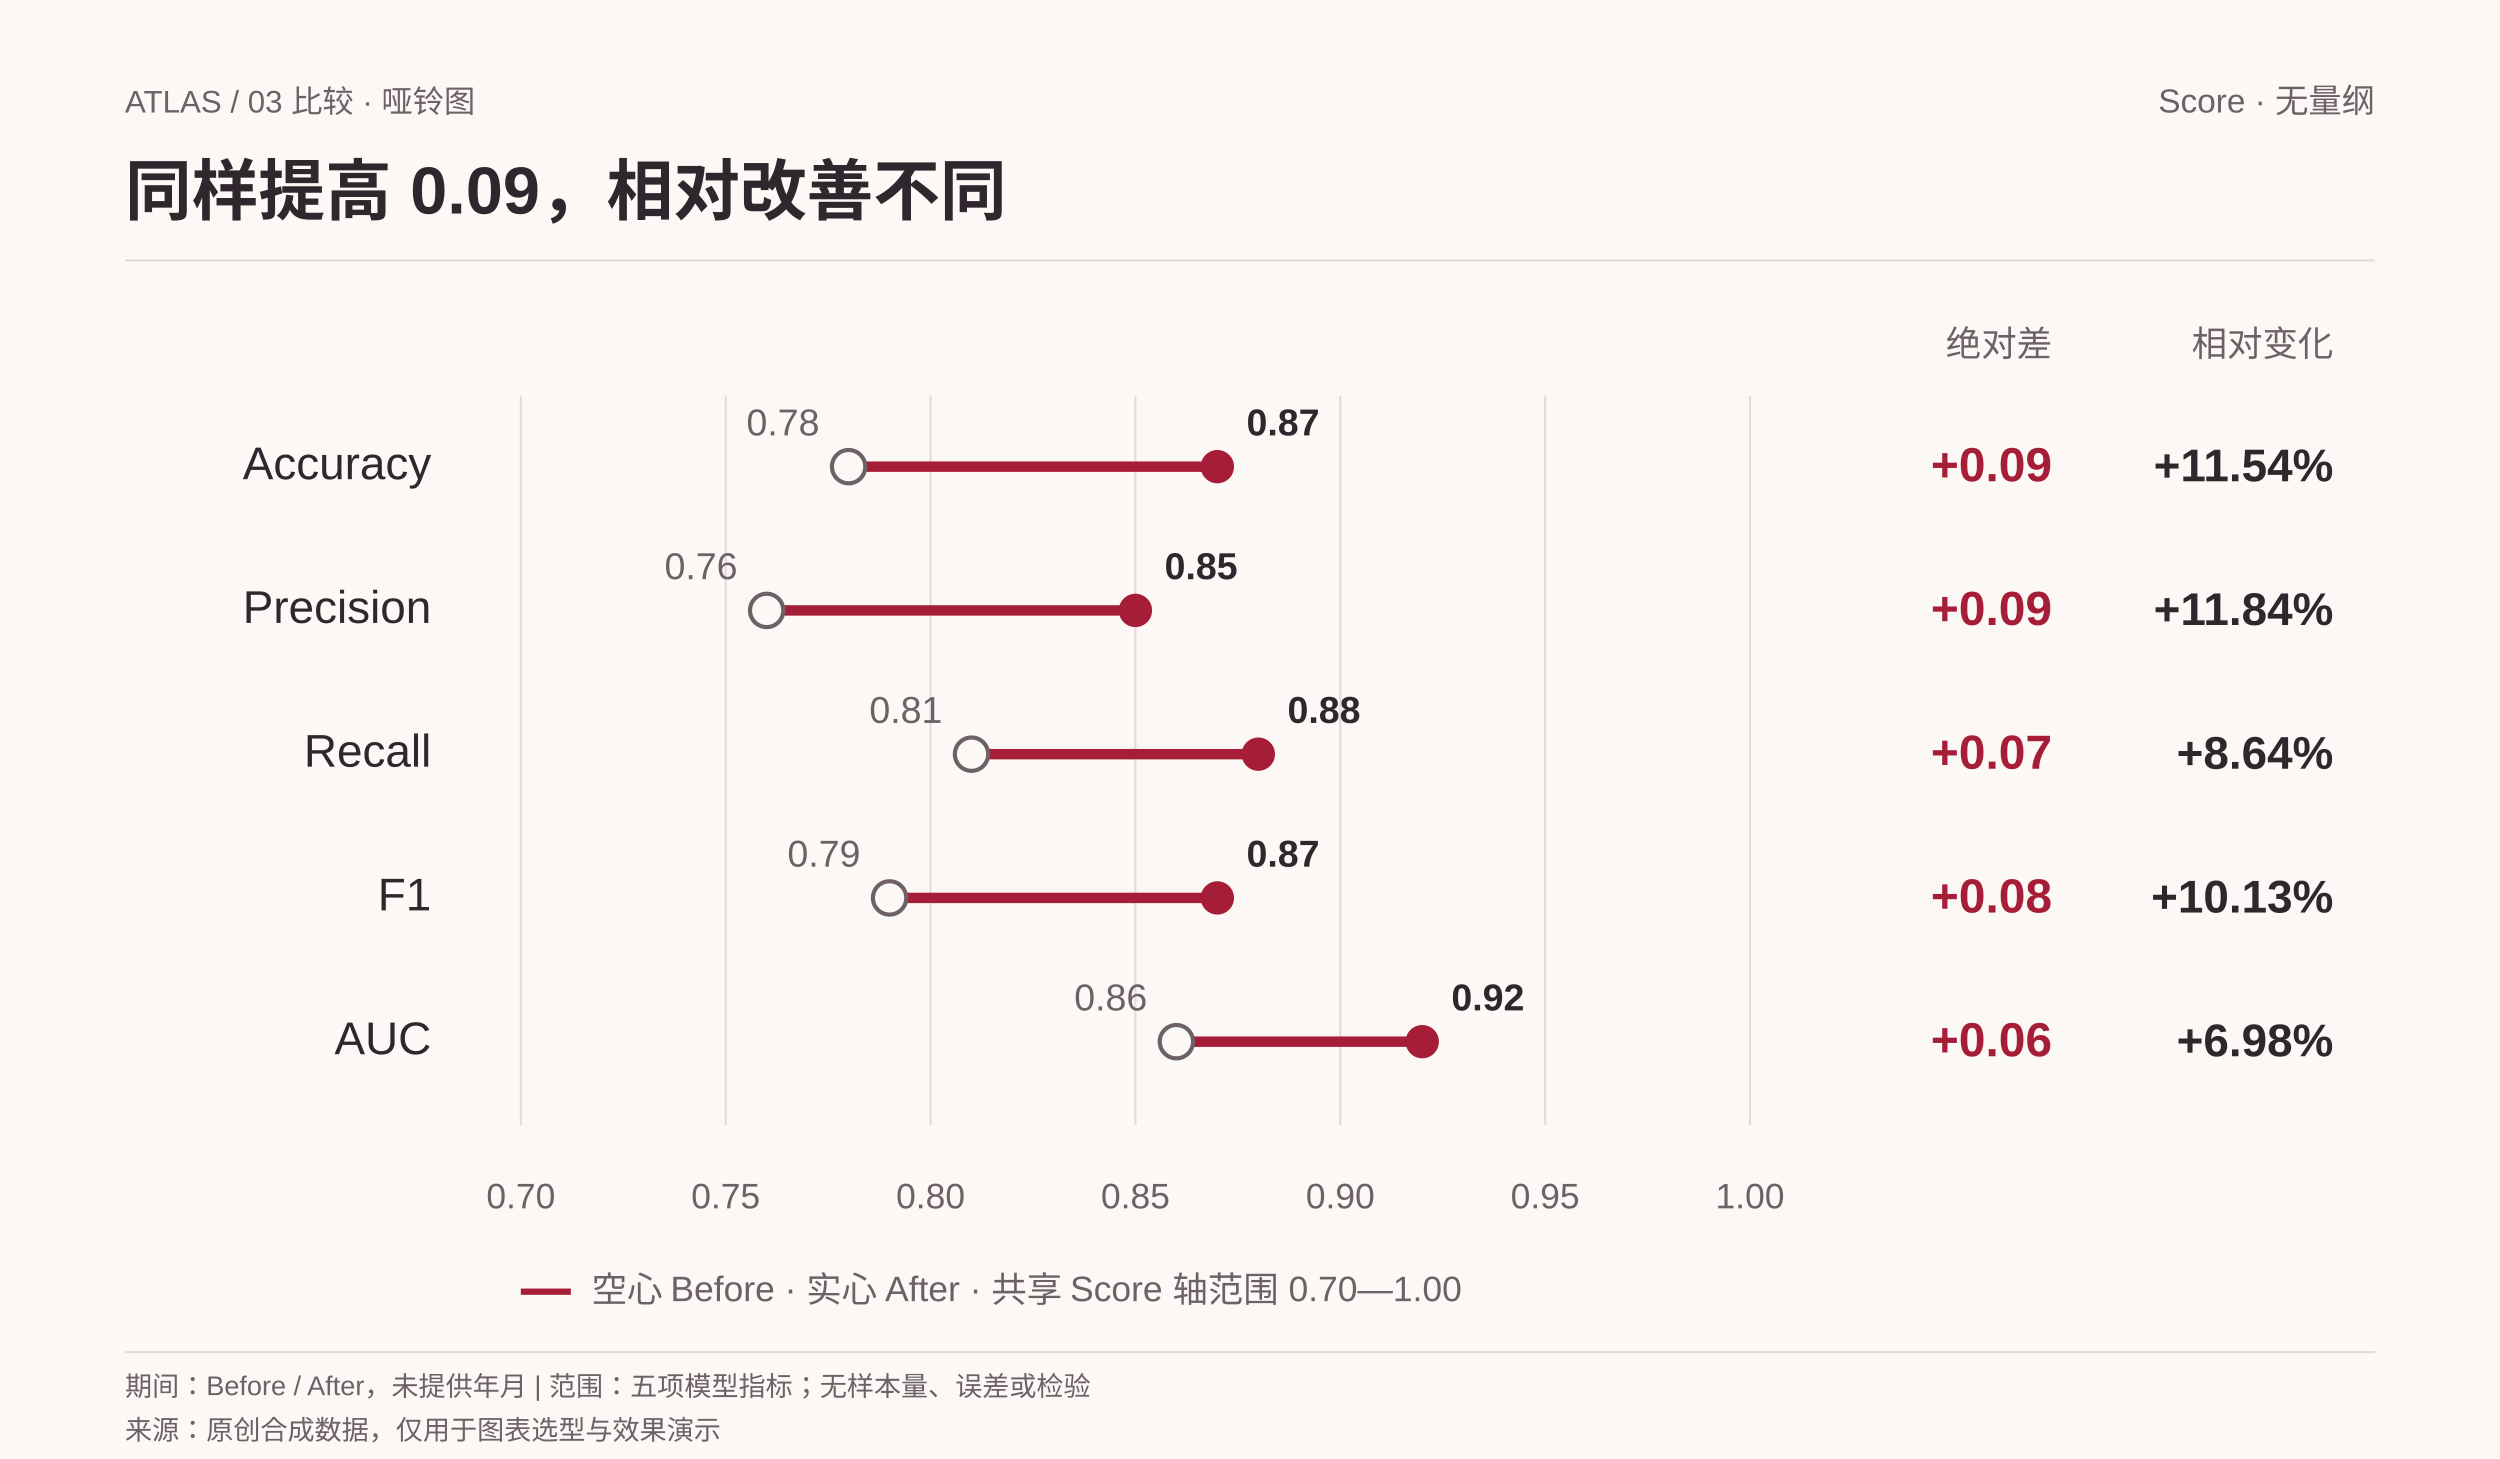
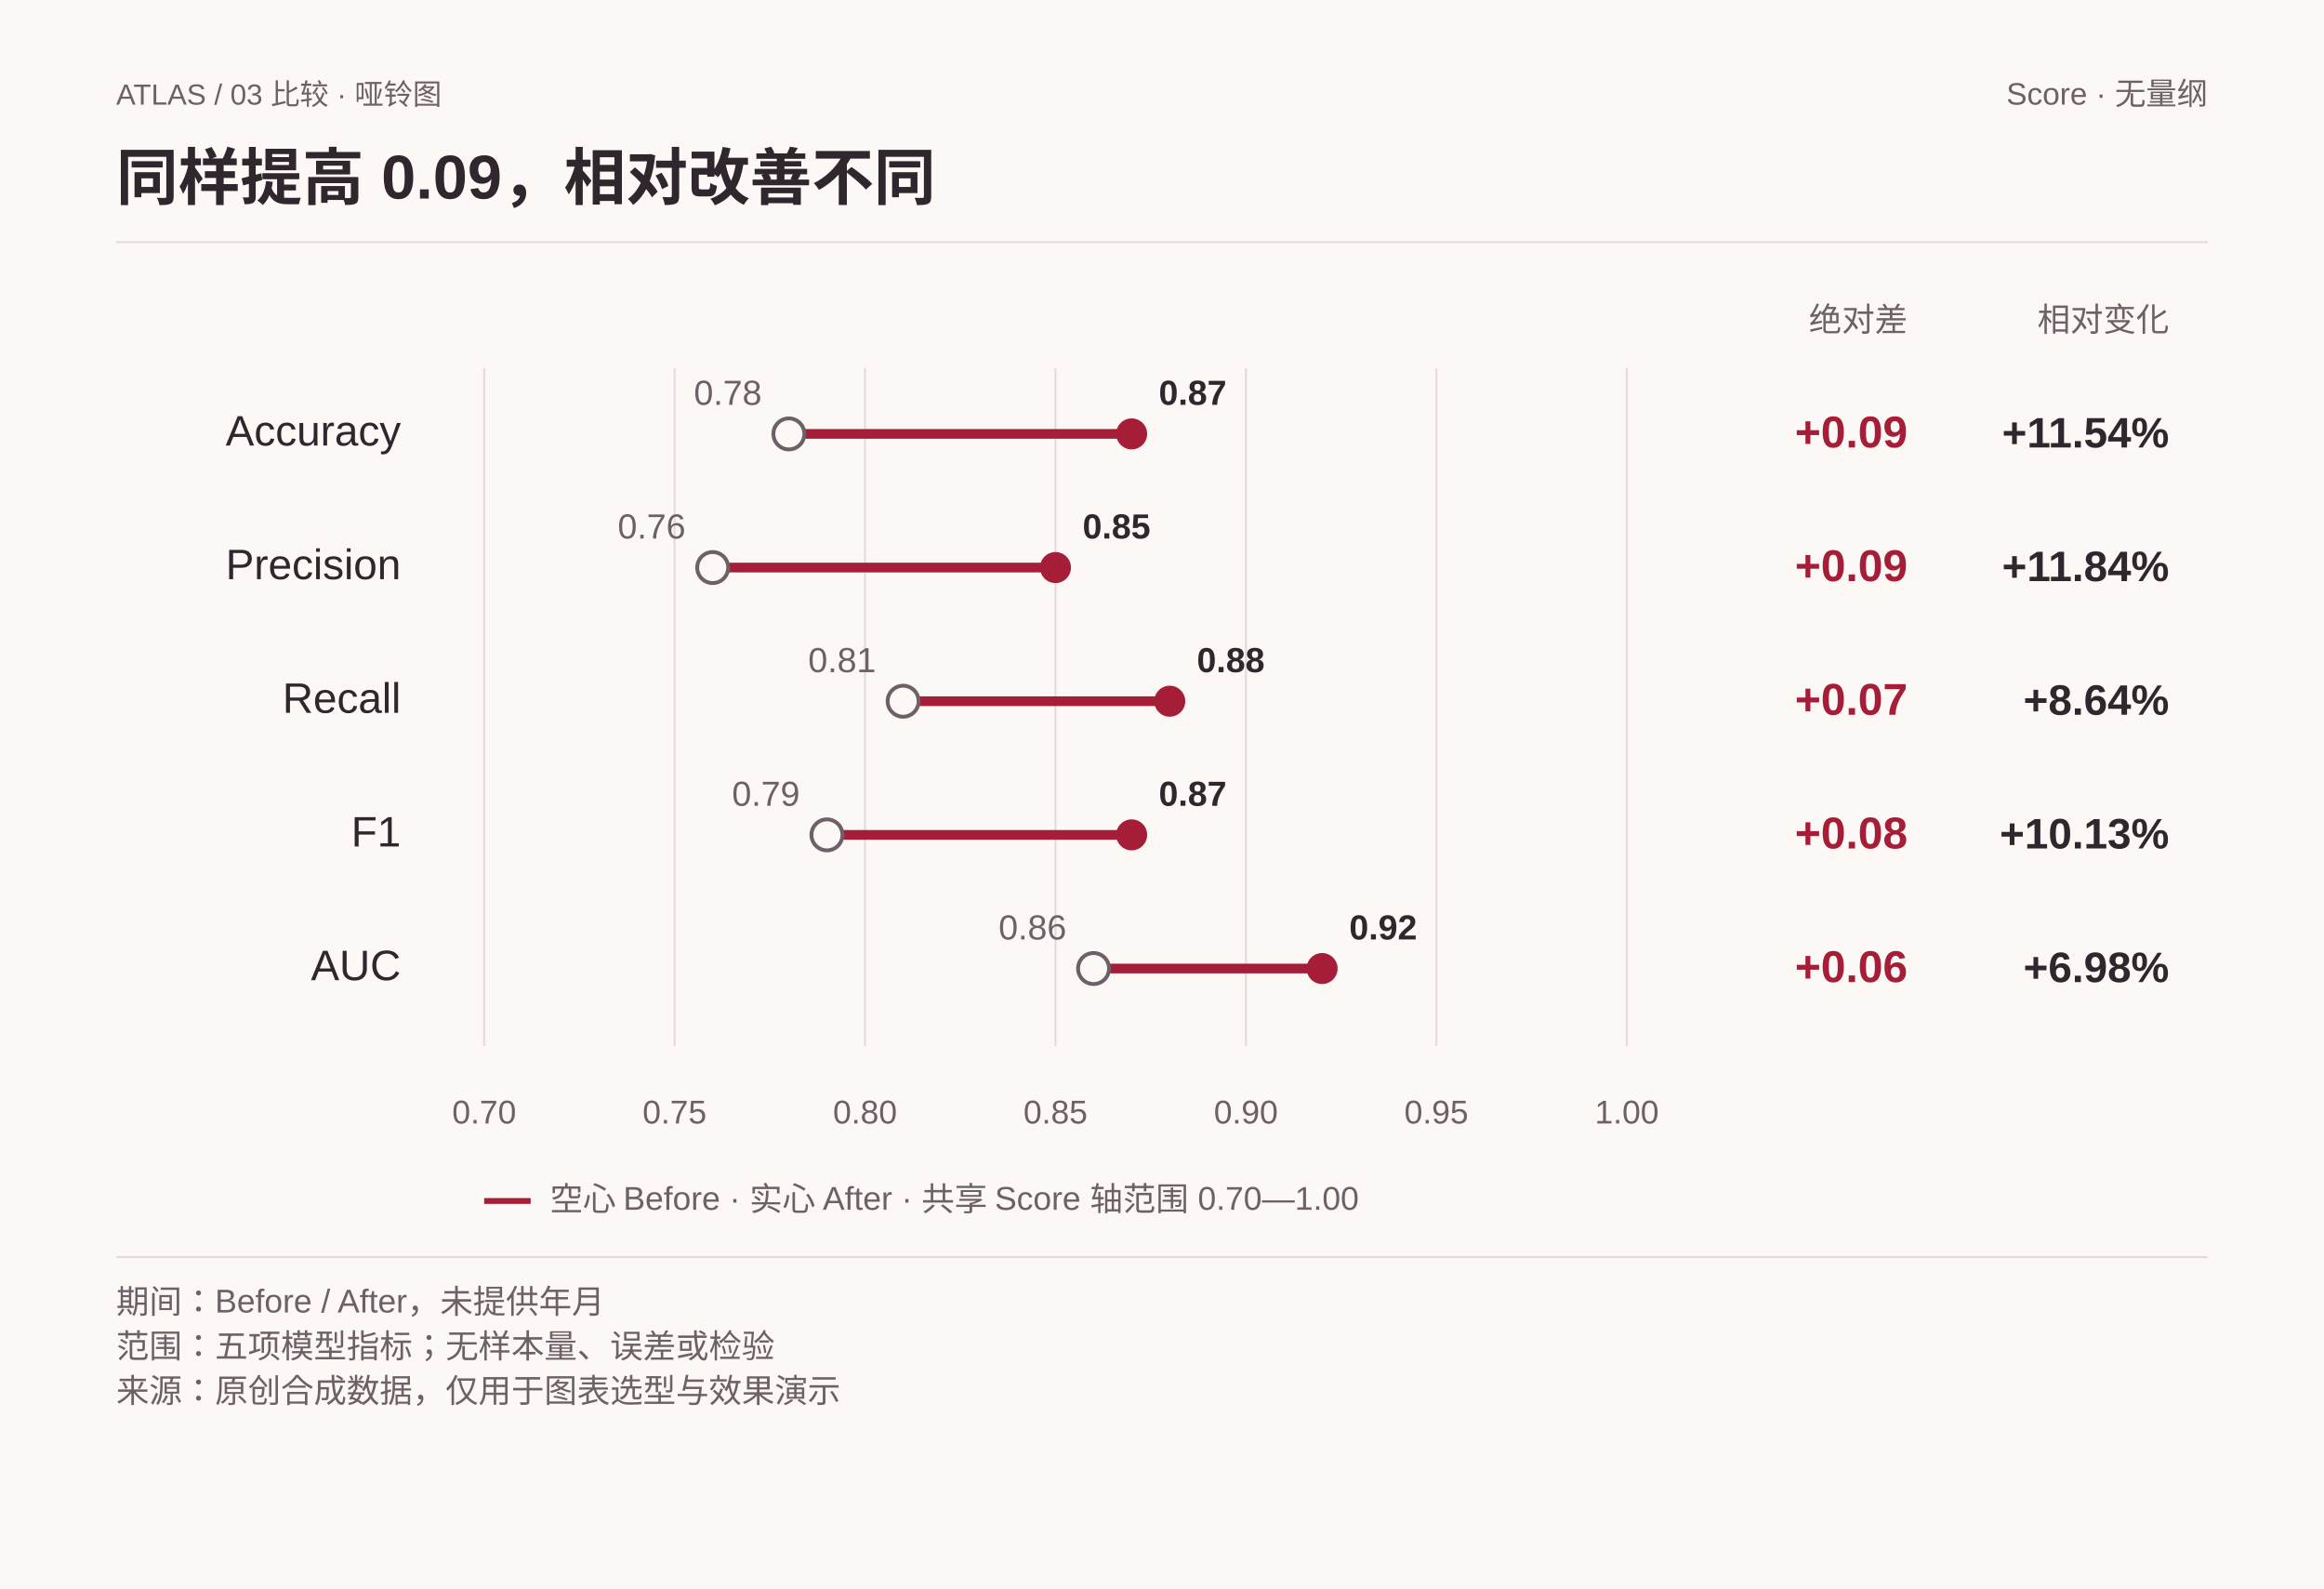
- <svg xmlns="http://www.w3.org/2000/svg" viewBox="0 0 1200 700" width="1200" height="700" role="img" aria-labelledby="title-dumbbell desc-dumbbell">
+ <svg xmlns="http://www.w3.org/2000/svg" viewBox="0 0 1200 820" width="1200" height="820" role="img" aria-labelledby="title-dumbbell desc-dumbbell">
  <g font-family="Arial, Microsoft YaHei, sans-serif">
-     <rect x="0" y="0" width="1200" height="700" fill="#FBF8F5" stroke="none" stroke-width="1" rx="0" />
+     <rect x="0" y="0" width="1200" height="820" fill="#FBF8F5" stroke="none" stroke-width="1" rx="0" />
    <text x="60" y="54" font-size="15" fill="#6E6067" text-anchor="start" font-weight="400">ATLAS / 03     比较 · 哑铃图</text>
    <text x="60" y="103" font-size="32" fill="#30262D" text-anchor="start" font-weight="700">同样提高 0.09，相对改善不同</text>
    <text x="1140" y="54" font-size="16" fill="#6E6067" text-anchor="end" font-weight="400">Score · 无量纲</text>
    <line x1="60" y1="125" x2="1140" y2="125" stroke="#E4D9DC" stroke-width="1" />
    <line x1="250" y1="190" x2="250" y2="540" stroke="#E4D9DC" stroke-width="1" />
    <text x="250" y="580" font-size="17" fill="#6E6067" text-anchor="middle" font-weight="400">0.70</text>
    <line x1="348.333" y1="190" x2="348.333" y2="540" stroke="#E4D9DC" stroke-width="1" />
    <text x="348.333" y="580" font-size="17" fill="#6E6067" text-anchor="middle" font-weight="400">0.75</text>
    <line x1="446.667" y1="190" x2="446.667" y2="540" stroke="#E4D9DC" stroke-width="1" />
    <text x="446.667" y="580" font-size="17" fill="#6E6067" text-anchor="middle" font-weight="400">0.80</text>
    <line x1="545" y1="190" x2="545" y2="540" stroke="#E4D9DC" stroke-width="1" />
    <text x="545" y="580" font-size="17" fill="#6E6067" text-anchor="middle" font-weight="400">0.85</text>
    <line x1="643.333" y1="190" x2="643.333" y2="540" stroke="#E4D9DC" stroke-width="1" />
    <text x="643.333" y="580" font-size="17" fill="#6E6067" text-anchor="middle" font-weight="400">0.90</text>
    <line x1="741.667" y1="190" x2="741.667" y2="540" stroke="#E4D9DC" stroke-width="1" />
    <text x="741.667" y="580" font-size="17" fill="#6E6067" text-anchor="middle" font-weight="400">0.95</text>
    <line x1="840" y1="190" x2="840" y2="540" stroke="#E4D9DC" stroke-width="1" />
    <text x="840" y="580" font-size="17" fill="#6E6067" text-anchor="middle" font-weight="400">1.00</text>
    <text x="985" y="171" font-size="17" fill="#6E6067" text-anchor="end" font-weight="400">绝对差</text>
    <text x="1120" y="171" font-size="17" fill="#6E6067" text-anchor="end" font-weight="400">相对变化</text>
    <text x="207" y="230" font-size="22" fill="#30262D" text-anchor="end" font-weight="400">Accuracy</text>
    <g data-key="0" opacity="1">
      <line x1="407.333" y1="224" x2="584.333" y2="224" stroke="#A51D36" stroke-width="5" />
      <circle cx="407.333" cy="224" r="8" fill="#FBF8F5" stroke="#6E6067" stroke-width="2" />
      <circle cx="584.333" cy="224" r="8" fill="#A51D36" stroke="none" stroke-width="1" />
      <text x="393.333" y="209" font-size="18" fill="#6E6067" text-anchor="end" font-weight="400">0.78</text>
      <text x="598.333" y="209" font-size="18" fill="#30262D" text-anchor="start" font-weight="600">0.87</text>
      <text x="985" y="231" font-size="23" fill="#A51D36" text-anchor="end" font-weight="600">+0.09</text>
      <text x="1120" y="231" font-size="22" fill="#30262D" text-anchor="end" font-weight="600">+11.54%</text>
    </g>
    <text x="207" y="299" font-size="22" fill="#30262D" text-anchor="end" font-weight="400">Precision</text>
    <g data-key="1" opacity="1">
      <line x1="368" y1="293" x2="545" y2="293" stroke="#A51D36" stroke-width="5" />
      <circle cx="368" cy="293" r="8" fill="#FBF8F5" stroke="#6E6067" stroke-width="2" />
      <circle cx="545" cy="293" r="8" fill="#A51D36" stroke="none" stroke-width="1" />
      <text x="354" y="278" font-size="18" fill="#6E6067" text-anchor="end" font-weight="400">0.76</text>
      <text x="559" y="278" font-size="18" fill="#30262D" text-anchor="start" font-weight="600">0.85</text>
      <text x="985" y="300" font-size="23" fill="#A51D36" text-anchor="end" font-weight="600">+0.09</text>
      <text x="1120" y="300" font-size="22" fill="#30262D" text-anchor="end" font-weight="600">+11.84%</text>
    </g>
    <text x="207" y="368" font-size="22" fill="#30262D" text-anchor="end" font-weight="400">Recall</text>
    <g data-key="2" opacity="1">
      <line x1="466.333" y1="362" x2="604" y2="362" stroke="#A51D36" stroke-width="5" />
      <circle cx="466.333" cy="362" r="8" fill="#FBF8F5" stroke="#6E6067" stroke-width="2" />
      <circle cx="604" cy="362" r="8" fill="#A51D36" stroke="none" stroke-width="1" />
      <text x="452.333" y="347" font-size="18" fill="#6E6067" text-anchor="end" font-weight="400">0.81</text>
      <text x="618" y="347" font-size="18" fill="#30262D" text-anchor="start" font-weight="600">0.88</text>
      <text x="985" y="369" font-size="23" fill="#A51D36" text-anchor="end" font-weight="600">+0.07</text>
      <text x="1120" y="369" font-size="22" fill="#30262D" text-anchor="end" font-weight="600">+8.64%</text>
    </g>
    <text x="207" y="437" font-size="22" fill="#30262D" text-anchor="end" font-weight="400">F1</text>
    <g data-key="3" opacity="1">
      <line x1="427" y1="431" x2="584.333" y2="431" stroke="#A51D36" stroke-width="5" />
      <circle cx="427" cy="431" r="8" fill="#FBF8F5" stroke="#6E6067" stroke-width="2" />
      <circle cx="584.333" cy="431" r="8" fill="#A51D36" stroke="none" stroke-width="1" />
      <text x="413" y="416" font-size="18" fill="#6E6067" text-anchor="end" font-weight="400">0.79</text>
      <text x="598.333" y="416" font-size="18" fill="#30262D" text-anchor="start" font-weight="600">0.87</text>
      <text x="985" y="438" font-size="23" fill="#A51D36" text-anchor="end" font-weight="600">+0.08</text>
      <text x="1120" y="438" font-size="22" fill="#30262D" text-anchor="end" font-weight="600">+10.13%</text>
    </g>
    <text x="207" y="506" font-size="22" fill="#30262D" text-anchor="end" font-weight="400">AUC</text>
    <g data-key="4" opacity="1">
      <line x1="564.667" y1="500" x2="682.667" y2="500" stroke="#A51D36" stroke-width="5" />
      <circle cx="564.667" cy="500" r="8" fill="#FBF8F5" stroke="#6E6067" stroke-width="2" />
      <circle cx="682.667" cy="500" r="8" fill="#A51D36" stroke="none" stroke-width="1" />
      <text x="550.667" y="485" font-size="18" fill="#6E6067" text-anchor="end" font-weight="400">0.86</text>
      <text x="696.667" y="485" font-size="18" fill="#30262D" text-anchor="start" font-weight="600">0.92</text>
      <text x="985" y="507" font-size="23" fill="#A51D36" text-anchor="end" font-weight="600">+0.06</text>
      <text x="1120" y="507" font-size="22" fill="#30262D" text-anchor="end" font-weight="600">+6.98%</text>
    </g>
    <line x1="250" y1="620" x2="274" y2="620" stroke="#A51D36" stroke-width="3" />
    <text x="284" y="625" font-size="17" fill="#6E6067" text-anchor="start" font-weight="400">空心 Before · 实心 After · 共享 Score 轴范围 0.70—1.00</text>
    <line x1="60" y1="649" x2="1140" y2="649" stroke="#E4D9DC" stroke-width="1" />
-     <text x="60" y="670" font-size="13" fill="#6E6067" text-anchor="start" font-weight="400">期间：Before / After，未提供年月  |  范围：五项模型指标；无样本量、误差或检验</text>
-     <text x="60" y="691" font-size="13" fill="#6E6067" text-anchor="start" font-weight="400">来源：原创合成数据，仅用于图表选型与效果演示</text>
+     <text x="60" y="678" font-size="17" fill="#6E6067" text-anchor="start" font-weight="400">期间：Before / After，未提供年月</text>
+     <text x="60" y="701" font-size="17" fill="#6E6067" text-anchor="start" font-weight="400">范围：五项模型指标；无样本量、误差或检验</text>
+     <text x="60" y="724" font-size="17" fill="#6E6067" text-anchor="start" font-weight="400">来源：原创合成数据，仅用于图表选型与效果演示</text>
  </g>
</svg>
